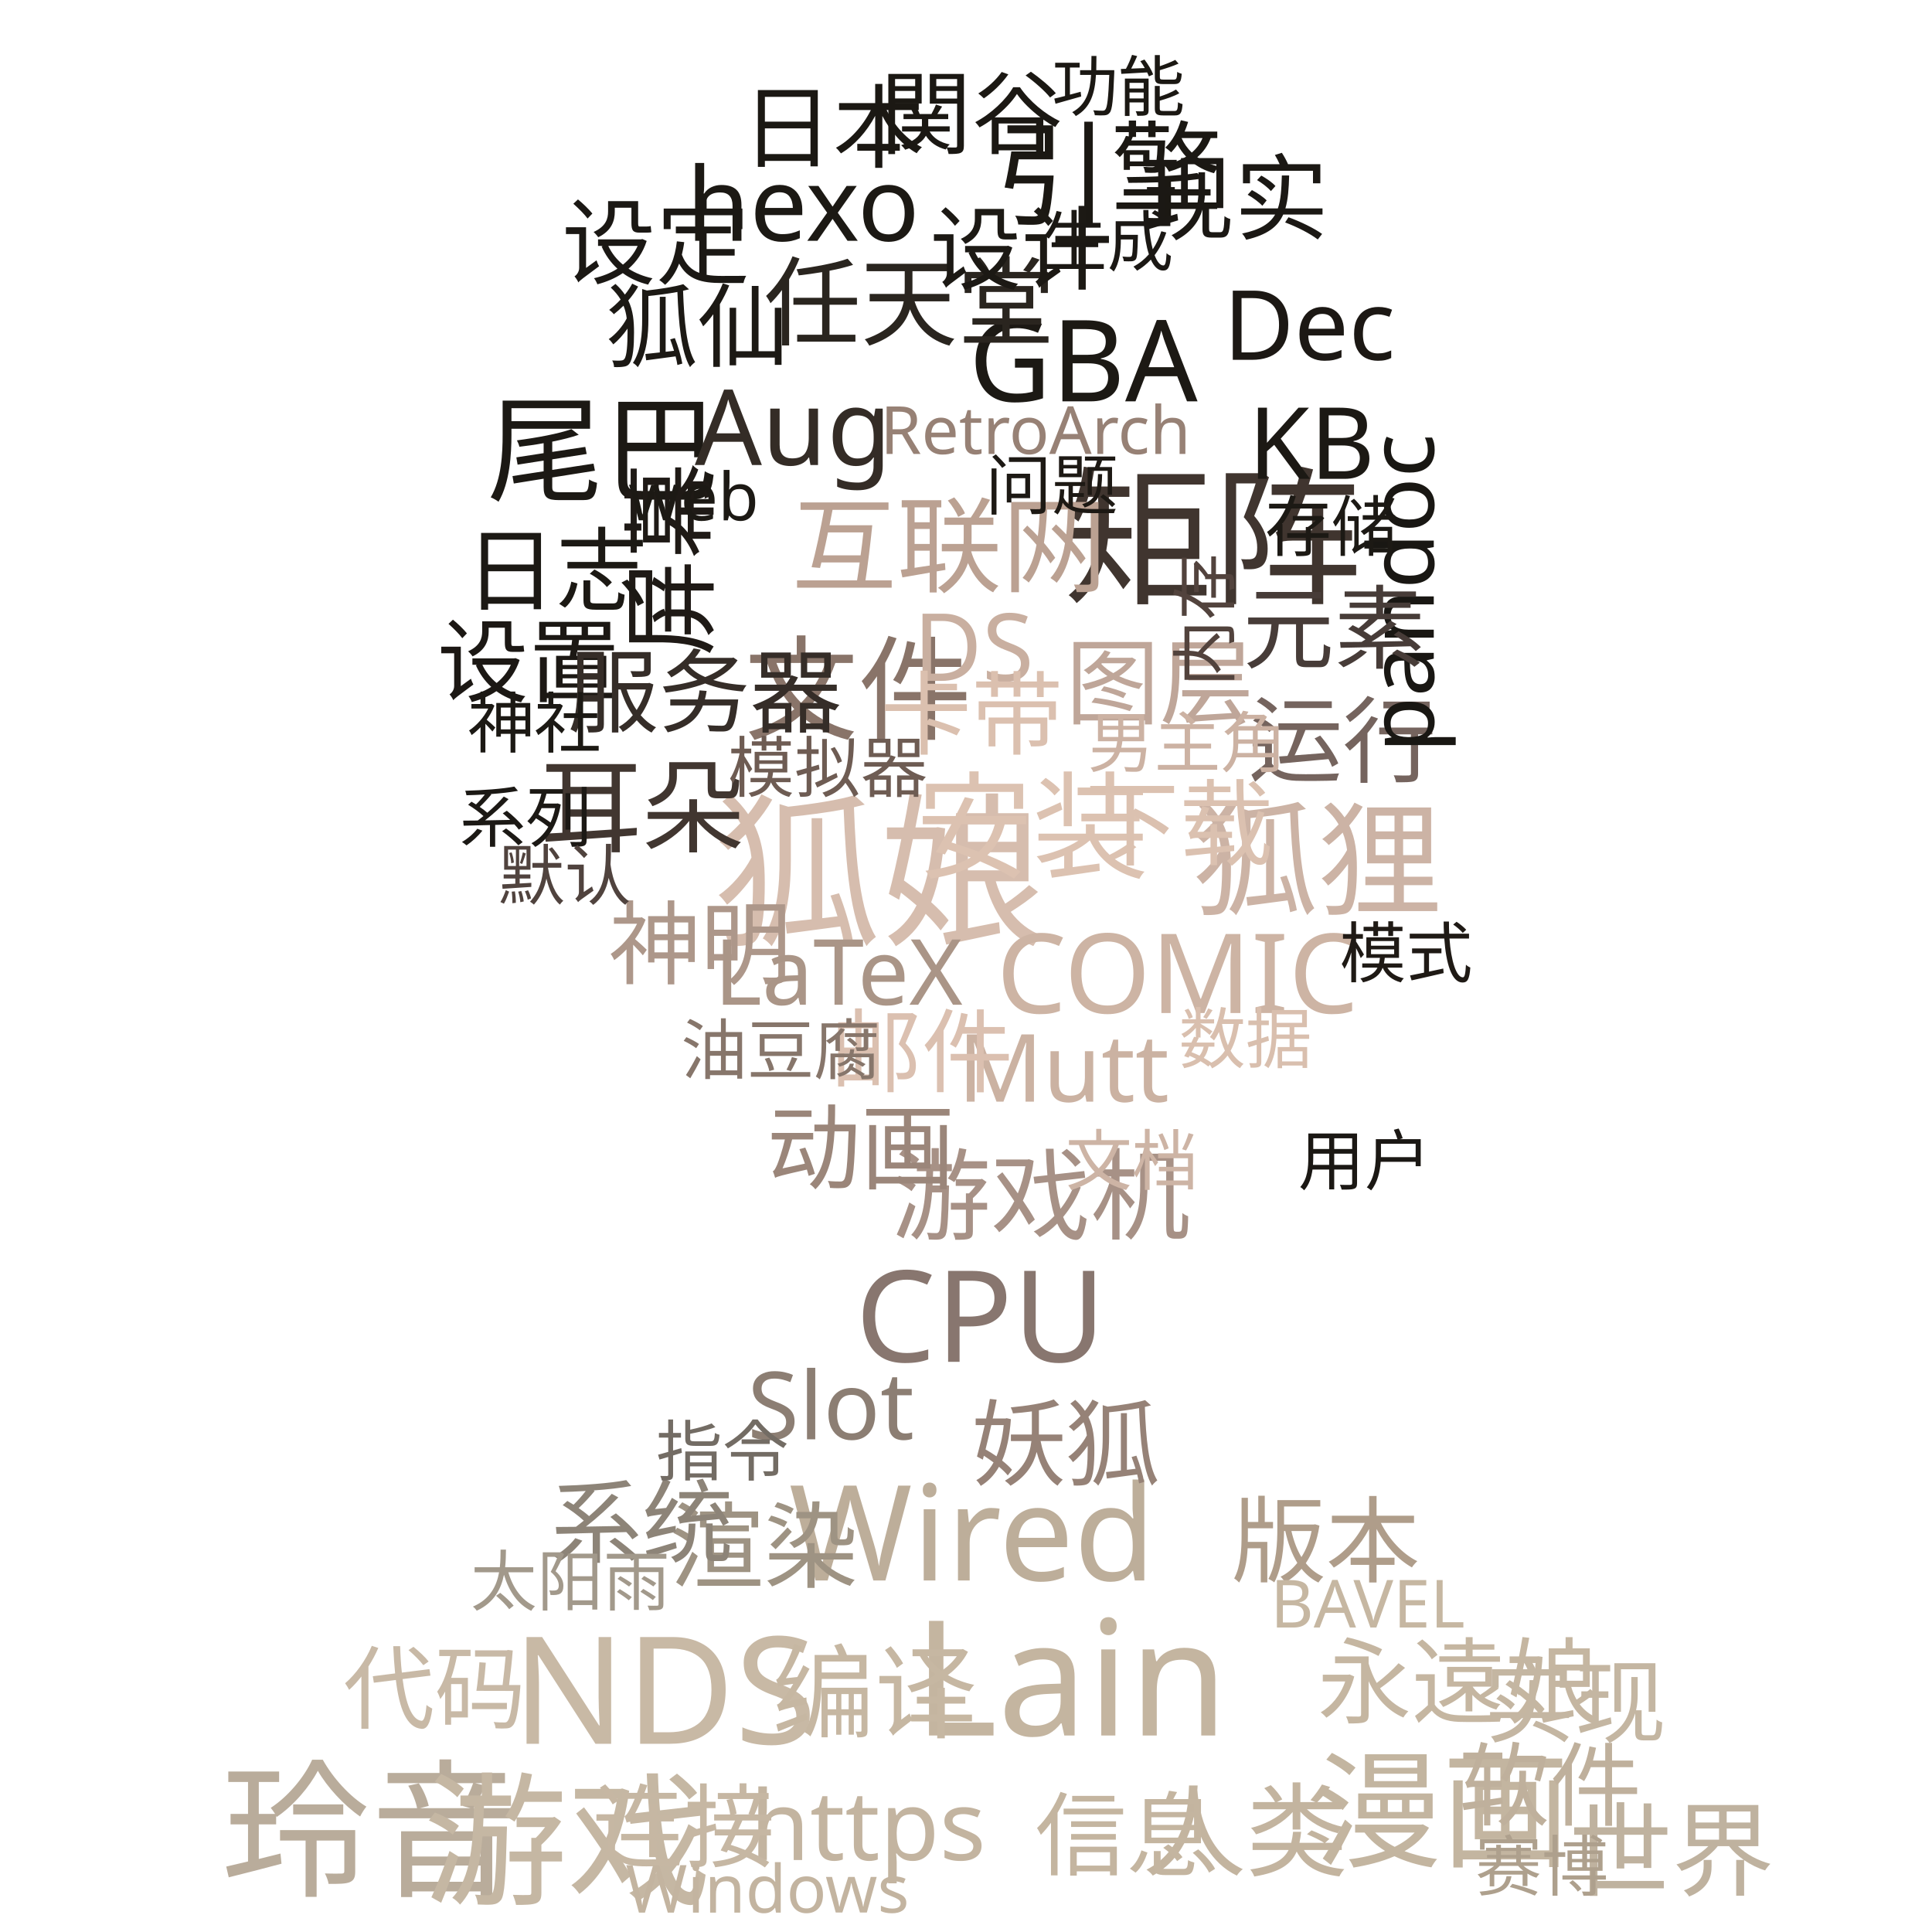
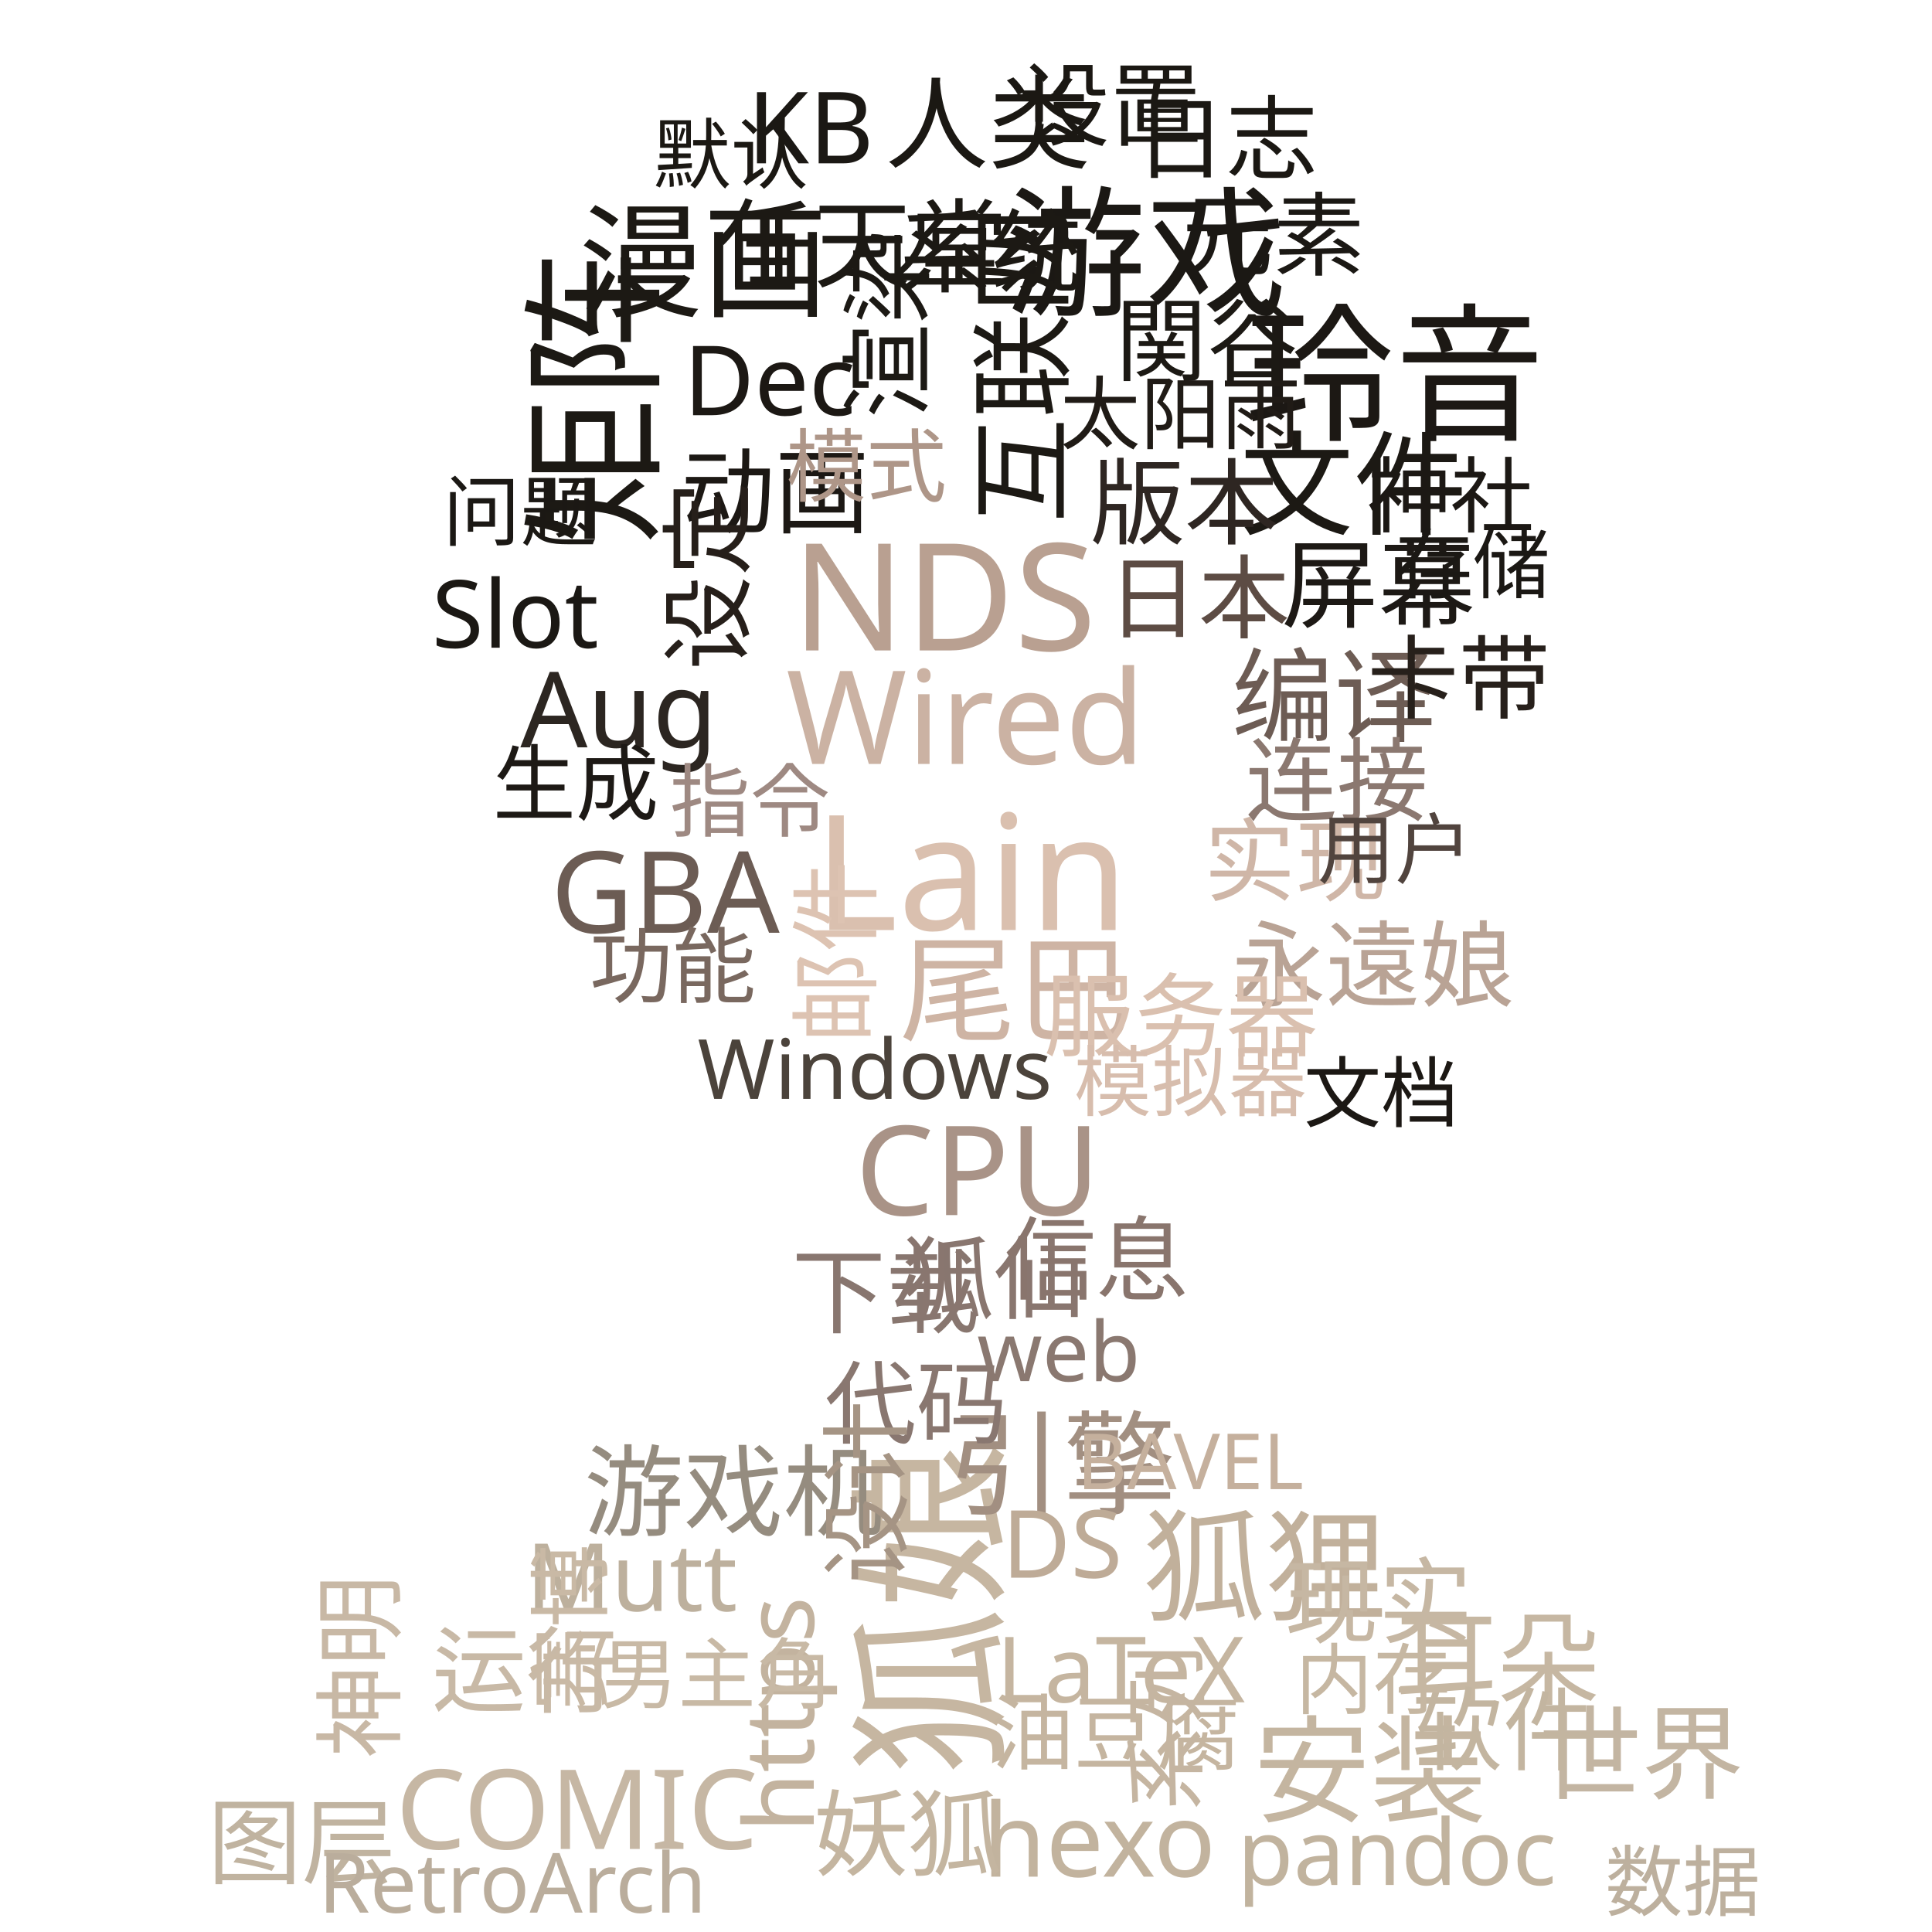
<svg xmlns="http://www.w3.org/2000/svg" width="698" height="698">
  <style>text{font-family:'Droid Sans Mono';font-weight:normal;font-style:normal;}</style>
-   <text transform="translate(258,337)" font-size="60" style="fill:rgb(214, 189, 174)">狐娘</text>
-   <text transform="translate(330,627)" font-size="58" style="fill:rgb(196, 181, 160)">Lain</text>
-   <text transform="translate(185,630)" font-size="54" style="fill:rgb(200, 185, 165)">NDS</text>
-   <text transform="translate(80,681)" font-size="54" style="fill:rgb(185, 172, 155)">玲音</text>
-   <text transform="translate(384,214)" font-size="54" style="fill:rgb(64, 53, 47)">矩阵</text>
-   <text transform="translate(153,684)" font-size="52" style="fill:rgb(197, 183, 163)">游戏</text>
-   <text transform="translate(285,571)" font-size="48" style="fill:rgb(189, 174, 154)">Wired</text>
-   <text transform="translate(475,671)" font-size="46" style="fill:rgb(195, 181, 160)">漫画</text>
-   <text transform="translate(309,492)" font-size="46" style="fill:rgb(136, 118, 111)">CPU</text>
-   <text transform="translate(431,327)" font-size="45" style="fill:rgb(204, 179, 165)">狐狸</text>
-   <text transform="translate(176,178)" font-size="42" style="fill:rgb(28, 25, 20)">尾巴</text>
-   <text transform="translate(331,314)" font-size="42" style="fill:rgb(220, 194, 177)">安装</text>
-   <text transform="translate(269,264)" font-size="41" style="fill:rgb(137, 116, 105)">文件</text>
-   <text transform="translate(360,78)" font-size="41" style="fill:rgb(27, 24, 19)">引擎</text>
-   <text transform="translate(350,145)" font-size="41" style="fill:rgb(28, 25, 20)">GBA</text>
-   <text transform="translate(360,366)" font-size="40" style="fill:rgb(205, 180, 164)">COMIC</text>
-   <text transform="translate(251,168)" font-size="38" style="fill:rgb(52, 44, 38)">Aug</text>
-   <text transform="translate(286,211)" font-size="38" style="fill:rgb(187, 161, 146)">互联网</text>
-   <text transform="translate(567,682)" font-size="37" style="fill:rgb(191, 178, 159)">世界</text>
-   <text transform="translate(279,625)" font-size="37" style="fill:rgb(198, 183, 162)">编译</text>
-   <text transform="translate(413,675)" font-size="37" style="fill:rgb(195, 180, 159)">人类</text>
-   <text transform="translate(195,305)" font-size="37" style="fill:rgb(65, 54, 48)">耳朵</text>
-   <text transform="translate(248,87)" font-size="37" style="fill:rgb(28, 25, 20)">hexo</text>
-   <text transform="translate(451,173)" font-size="36" style="fill:rgb(28, 25, 20)">KB</text>
-   <text transform="translate(322,445)" font-size="36" style="fill:rgb(167, 145, 134)">游戏机</text>
-   <text transform="translate(255,237) rotate(-90)" font-size="35" style="fill:rgb(31, 26, 22)">屏幕</text>
-   <text transform="translate(271,672)" font-size="35" style="fill:rgb(195, 180, 160)">https</text>
-   <text transform="translate(276,122)" font-size="35" style="fill:rgb(42, 37, 31)">任天堂</text>
-   <text transform="translate(442,130)" font-size="35" style="fill:rgb(28, 24, 20)">Dec</text>
-   <text transform="translate(445,569)" font-size="34" style="fill:rgb(175, 157, 138)">版本</text>
-   <text transform="translate(451,280)" font-size="34" style="fill:rgb(117, 100, 94)">运行</text>
-   <text transform="translate(392,310)" font-size="34" style="fill:rgb(219, 193, 176)">下载</text>
-   <text transform="translate(242,571)" font-size="34" style="fill:rgb(158, 147, 131)">渲染</text>
-   <text transform="translate(412,84)" font-size="34" style="fill:rgb(27, 24, 20)">现实</text>
-   <text transform="translate(277,427)" font-size="34" style="fill:rgb(155, 134, 122)">动画</text>
-   <text transform="translate(476,620)" font-size="34" style="fill:rgb(197, 182, 161)">永遠娘</text>
-   <text transform="translate(385,259)" font-size="34" style="fill:rgb(191, 166, 153)">图层</text>
-   <text transform="translate(330,246)" font-size="34" style="fill:rgb(201, 175, 160)">DS</text>
-   <text transform="translate(351,534)" font-size="34" style="fill:rgb(150, 130, 119)">妖狐</text>
-   <text transform="translate(203,100)" font-size="34" style="fill:rgb(27, 24, 20)">设定</text>
-   <text transform="translate(270,520)" font-size="34" style="fill:rgb(140, 126, 115)">Slot</text>
-   <text transform="translate(346,398)" font-size="34" style="fill:rgb(203, 178, 162)">Mutt</text>
-   <text transform="translate(158,251)" font-size="33" style="fill:rgb(28, 24, 20)">设置</text>
-   <text transform="translate(518,272) rotate(-90)" font-size="33" style="fill:rgb(25, 23, 19)">pandoc</text>
-   <text transform="translate(214,672)" font-size="33" style="fill:rgb(198, 183, 163)">连接</text>
-   <text transform="translate(205,262)" font-size="33" style="fill:rgb(53, 45, 40)">服务器</text>
-   <text transform="translate(220,353)" font-size="33" style="fill:rgb(173, 151, 138)">神明</text>
-   <text transform="translate(124,622)" font-size="33" style="fill:rgb(200, 185, 166)">代码</text>
-   <text transform="translate(219,130)" font-size="33" style="fill:rgb(28, 25, 20)">狐仙</text>
-   <text transform="translate(258,363)" font-size="33" style="fill:rgb(170, 149, 135)">LaTeX</text>
-   <text transform="translate(168,218)" font-size="33" style="fill:rgb(28, 25, 20)">日志</text>
-   <text transform="translate(268,58)" font-size="33" style="fill:rgb(27, 24, 19)">日本</text>
-   <text transform="translate(449,239)" font-size="33" style="fill:rgb(71, 60, 56)">元素</text>
-   <text transform="translate(536,627)" font-size="33" style="fill:rgb(196, 182, 162)">实现</text>
-   <text transform="translate(318,53)" font-size="33" style="fill:rgb(27, 24, 19)">関谷</text>
-   <text transform="translate(336,102)" font-size="33" style="fill:rgb(28, 25, 20)">设计</text>
-   <text transform="translate(199,562)" font-size="33" style="fill:rgb(141, 132, 120)">系统</text>
-   <text transform="translate(374,675)" font-size="33" style="fill:rgb(196, 181, 160)">信息</text>
-   <text transform="translate(318,270)" font-size="33" style="fill:rgb(219, 192, 175)">卡带</text>
-   <text transform="translate(300,392)" font-size="33" style="fill:rgb(219, 192, 176)">邮件</text>
-   <text transform="translate(527,657)" font-size="33" style="fill:rgb(191, 176, 156)">软件</text>
-   <text transform="translate(318,164)" font-size="24" style="fill:rgb(151, 129, 117)">RetroArch</text>
-   <text transform="translate(227,188)" font-size="24" style="fill:rgb(28, 25, 20)">web</text>
-   <text transform="translate(226,691)" font-size="24" style="fill:rgb(195, 180, 160)">Windows</text>
-   <text transform="translate(376,96)" font-size="24" style="fill:rgb(27, 24, 20)">生成</text>
-   <text transform="translate(380,40)" font-size="24" style="fill:rgb(27, 24, 19)">功能</text>
-   <text transform="translate(246,388)" font-size="24" style="fill:rgb(135, 118, 107)">油豆腐</text>
-   <text transform="translate(533,683)" font-size="24" style="fill:rgb(174, 160, 141)">赛博</text>
-   <text transform="translate(166,304)" font-size="24" style="fill:rgb(28, 25, 21)">系列</text>
-   <text transform="translate(169,270)" font-size="24" style="fill:rgb(28, 25, 20)">神社</text>
-   <text transform="translate(484,353)" font-size="24" style="fill:rgb(31, 26, 21)">模式</text>
-   <text transform="translate(170,580)" font-size="24" style="fill:rgb(162, 153, 139)">太阳雨</text>
-   <text transform="translate(237,533)" font-size="24" style="fill:rgb(115, 108, 100)">指令</text>
-   <text transform="translate(459,588)" font-size="24" style="fill:rgb(198, 183, 162)">BAVEL</text>
-   <text transform="translate(263,286)" font-size="24" style="fill:rgb(110, 92, 83)">模拟器</text>
-   <text transform="translate(426,384)" font-size="24" style="fill:rgb(217, 191, 174)">数据</text>
-   <text transform="translate(356,184)" font-size="24" style="fill:rgb(29, 25, 20)">问题</text>
-   <text transform="translate(393,277)" font-size="24" style="fill:rgb(204, 178, 163)">男主角</text>
-   <text transform="translate(457,199)" font-size="24" style="fill:rgb(28, 25, 20)">存储</text>
-   <text transform="translate(385,428)" font-size="24" style="fill:rgb(205, 180, 165)">文档</text>
-   <text transform="translate(444,248) rotate(-90)" font-size="24" style="fill:rgb(82, 67, 61)">内存</text>
-   <text transform="translate(469,428)" font-size="24" style="fill:rgb(27, 24, 20)">用户</text>
-   <text transform="translate(180,325)" font-size="24" style="fill:rgb(80, 67, 62)">默认</text>
+   <text transform="translate(358,641) rotate(-90)" font-size="60" style="fill:rgb(198, 182, 161)">狐娘</text>
+   <text transform="translate(294,336)" font-size="58" style="fill:rgb(218, 192, 175)">Lain</text>
+   <text transform="translate(286,235)" font-size="54" style="fill:rgb(185, 160, 145)">NDS</text>
+   <text transform="translate(450,155)" font-size="54" style="fill:rgb(28, 24, 20)">玲音</text>
+   <text transform="translate(234,197) rotate(-90)" font-size="53" style="fill:rgb(28, 25, 20)">矩阵</text>
+   <text transform="translate(363,110)" font-size="51" style="fill:rgb(27, 24, 20)">游戏</text>
+   <text transform="translate(284,276)" font-size="47" style="fill:rgb(203, 178, 163)">Wired</text>
+   <text transform="translate(209,111)" font-size="45" style="fill:rgb(28, 25, 20)">漫画</text>
+   <text transform="translate(309,439)" font-size="45" style="fill:rgb(169, 147, 135)">CPU</text>
+   <text transform="translate(413,582)" font-size="44" style="fill:rgb(193, 176, 155)">狐狸</text>
+   <text transform="translate(325,373)" font-size="42" style="fill:rgb(206, 180, 164)">尾巴</text>
+   <text transform="translate(453,655)" font-size="42" style="fill:rgb(196, 181, 160)">安装</text>
+   <text transform="translate(448,190)" font-size="41" style="fill:rgb(28, 25, 20)">文件</text>
+   <text transform="translate(343,544)" font-size="41" style="fill:rgb(162, 143, 129)">引擎</text>
+   <text transform="translate(199,337)" font-size="41" style="fill:rgb(108, 92, 84)">GBA</text>
+   <text transform="translate(143,668)" font-size="40" style="fill:rgb(198, 183, 164)">COMIC</text>
+   <text transform="translate(188,270)" font-size="38" style="fill:rgb(44, 38, 33)">Aug</text>
+   <text transform="translate(383,189) rotate(-90)" font-size="38" style="fill:rgb(28, 25, 20)">互联网</text>
+   <text transform="translate(556,647)" font-size="37" style="fill:rgb(195, 181, 162)">世界</text>
+   <text transform="translate(445,265)" font-size="37" style="fill:rgb(109, 92, 84)">编译</text>
+   <text transform="translate(320,58)" font-size="37" style="fill:rgb(27, 24, 19)">人类</text>
+   <text transform="translate(504,613)" font-size="37" style="fill:rgb(198, 183, 162)">耳朵</text>
+   <text transform="translate(355,678)" font-size="37" style="fill:rgb(194, 179, 158)">hexo</text>
+   <text transform="translate(270,59)" font-size="36" style="fill:rgb(27, 24, 20)">KB</text>
+   <text transform="translate(211,552)" font-size="36" style="fill:rgb(149, 140, 127)">游戏机</text>
+   <text transform="translate(463,224)" font-size="35" style="fill:rgb(29, 25, 21)">屏幕</text>
+   <text transform="translate(294,662) rotate(-90)" font-size="35" style="fill:rgb(195, 179, 159)">https</text>
+   <text transform="translate(259,101)" font-size="35" style="fill:rgb(28, 25, 20)">任天堂</text>
+   <text transform="translate(247,150)" font-size="35" style="fill:rgb(28, 24, 20)">Dec</text>
+   <text transform="translate(394,194)" font-size="34" style="fill:rgb(46, 38, 34)">版本</text>
+   <text transform="translate(156,616)" font-size="34" style="fill:rgb(200, 185, 166)">运行</text>
+   <text transform="translate(286,479)" font-size="34" style="fill:rgb(136, 118, 111)">下载</text>
+   <text transform="translate(333,151) rotate(-90)" font-size="34" style="fill:rgb(28, 25, 20)">渲染</text>
+   <text transform="translate(464,591)" font-size="34" style="fill:rgb(198, 183, 163)">现实</text>
+   <text transform="translate(246,190)" font-size="34" style="fill:rgb(28, 24, 20)">动画</text>
+   <text transform="translate(445,361)" font-size="34" style="fill:rgb(185, 163, 149)">永遠娘</text>
+   <text transform="translate(75,678)" font-size="34" style="fill:rgb(192, 179, 160)">图层</text>
+   <text transform="translate(362,570)" font-size="34" style="fill:rgb(190, 171, 151)">DS</text>
+   <text transform="translate(294,675)" font-size="34" style="fill:rgb(196, 181, 160)">妖狐</text>
+   <text transform="translate(268,242) rotate(-90)" font-size="34" style="fill:rgb(38, 31, 26)">设定</text>
+   <text transform="translate(156,234)" font-size="34" style="fill:rgb(27, 24, 20)">Slot</text>
+   <text transform="translate(190,582)" font-size="34" style="fill:rgb(189, 176, 157)">Mutt</text>
+   <text transform="translate(368,50)" font-size="33" style="fill:rgb(27, 24, 19)">设置</text>
+   <text transform="translate(447,681)" font-size="33" style="fill:rgb(193, 179, 158)">pandoc</text>
+   <text transform="translate(450,294)" font-size="33" style="fill:rgb(139, 120, 112)">连接</text>
+   <text transform="translate(377,379)" font-size="33" style="fill:rgb(218, 192, 175)">服务器</text>
+   <text transform="translate(142,635) rotate(-90)" font-size="33" style="fill:rgb(200, 184, 165)">神明</text>
+   <text transform="translate(298,519)" font-size="33" style="fill:rgb(137, 119, 112)">代码</text>
+   <text transform="translate(326,474)" font-size="33" style="fill:rgb(137, 118, 111)">狐仙</text>
+   <text transform="translate(360,615)" font-size="33" style="fill:rgb(197, 181, 160)">LaTeX</text>
+   <text transform="translate(410,62)" font-size="33" style="fill:rgb(27, 24, 19)">日志</text>
+   <text transform="translate(400,228)" font-size="33" style="fill:rgb(93, 76, 68)">日本</text>
+   <text transform="translate(427,97)" font-size="33" style="fill:rgb(27, 24, 20)">元素</text>
+   <text transform="translate(435,323)" font-size="33" style="fill:rgb(207, 182, 167)">实现</text>
+   <text transform="translate(403,135)" font-size="33" style="fill:rgb(28, 25, 20)">関谷</text>
+   <text transform="translate(325,572) rotate(-90)" font-size="33" style="fill:rgb(165, 148, 132)">设计</text>
+   <text transform="translate(325,103)" font-size="33" style="fill:rgb(28, 25, 20)">系统</text>
+   <text transform="translate(363,467)" font-size="33" style="fill:rgb(137, 117, 109)">信息</text>
+   <text transform="translate(494,257)" font-size="33" style="fill:rgb(39, 32, 27)">卡带</text>
+   <text transform="translate(314,377) rotate(-90)" font-size="33" style="fill:rgb(221, 195, 178)">邮件</text>
+   <text transform="translate(510,637)" font-size="33" style="fill:rgb(195, 181, 160)">软件</text>
+   <text transform="translate(115,691)" font-size="30" style="fill:rgb(186, 173, 156)">RetroArch</text>
+   <text transform="translate(353,499)" font-size="30" style="fill:rgb(138, 120, 112)">web</text>
+   <text transform="translate(252,397)" font-size="30" style="fill:rgb(75, 67, 59)">Windows</text>
+   <text transform="translate(178,294)" font-size="30" style="fill:rgb(29, 25, 21)">生成</text>
+   <text transform="translate(213,360)" font-size="30" style="fill:rgb(121, 104, 95)">功能</text>
+   <text transform="translate(358,637)" font-size="30" style="fill:rgb(197, 181, 160)">油豆腐</text>
+   <text transform="translate(217,618) rotate(-90)" font-size="30" style="fill:rgb(201, 185, 165)">赛博</text>
+   <text transform="translate(432,654) rotate(-90)" font-size="30" style="fill:rgb(197, 181, 161)">系列</text>
+   <text transform="translate(494,190)" font-size="30" style="fill:rgb(28, 24, 20)">神社</text>
+   <text transform="translate(284,179)" font-size="29" style="fill:rgb(174, 150, 136)">模式</text>
+   <text transform="translate(383,160)" font-size="29" style="fill:rgb(32, 27, 22)">太阳雨</text>
+   <text transform="translate(242,300)" font-size="29" style="fill:rgb(158, 137, 130)">指令</text>
+   <text transform="translate(389,538)" font-size="28" style="fill:rgb(197, 176, 157)">BAVEL</text>
+   <text transform="translate(388,401)" font-size="28" style="fill:rgb(215, 189, 173)">模拟器</text>
+   <text transform="translate(580,690)" font-size="28" style="fill:rgb(189, 176, 158)">数据</text>
+   <text transform="translate(160,195)" font-size="28" style="fill:rgb(27, 24, 20)">问题</text>
+   <text transform="translate(217,615)" font-size="28" style="fill:rgb(200, 185, 165)">男主角</text>
+   <text transform="translate(504,214)" font-size="28" style="fill:rgb(27, 24, 20)">存储</text>
+   <text transform="translate(471,405)" font-size="28" style="fill:rgb(28, 24, 20)">文档</text>
+   <text transform="translate(468,617)" font-size="28" style="fill:rgb(198, 183, 162)">内存</text>
+   <text transform="translate(476,317)" font-size="28" style="fill:rgb(81, 68, 62)">用户</text>
+   <text transform="translate(236,66)" font-size="28" style="fill:rgb(27, 24, 19)">默认</text>
</svg>
